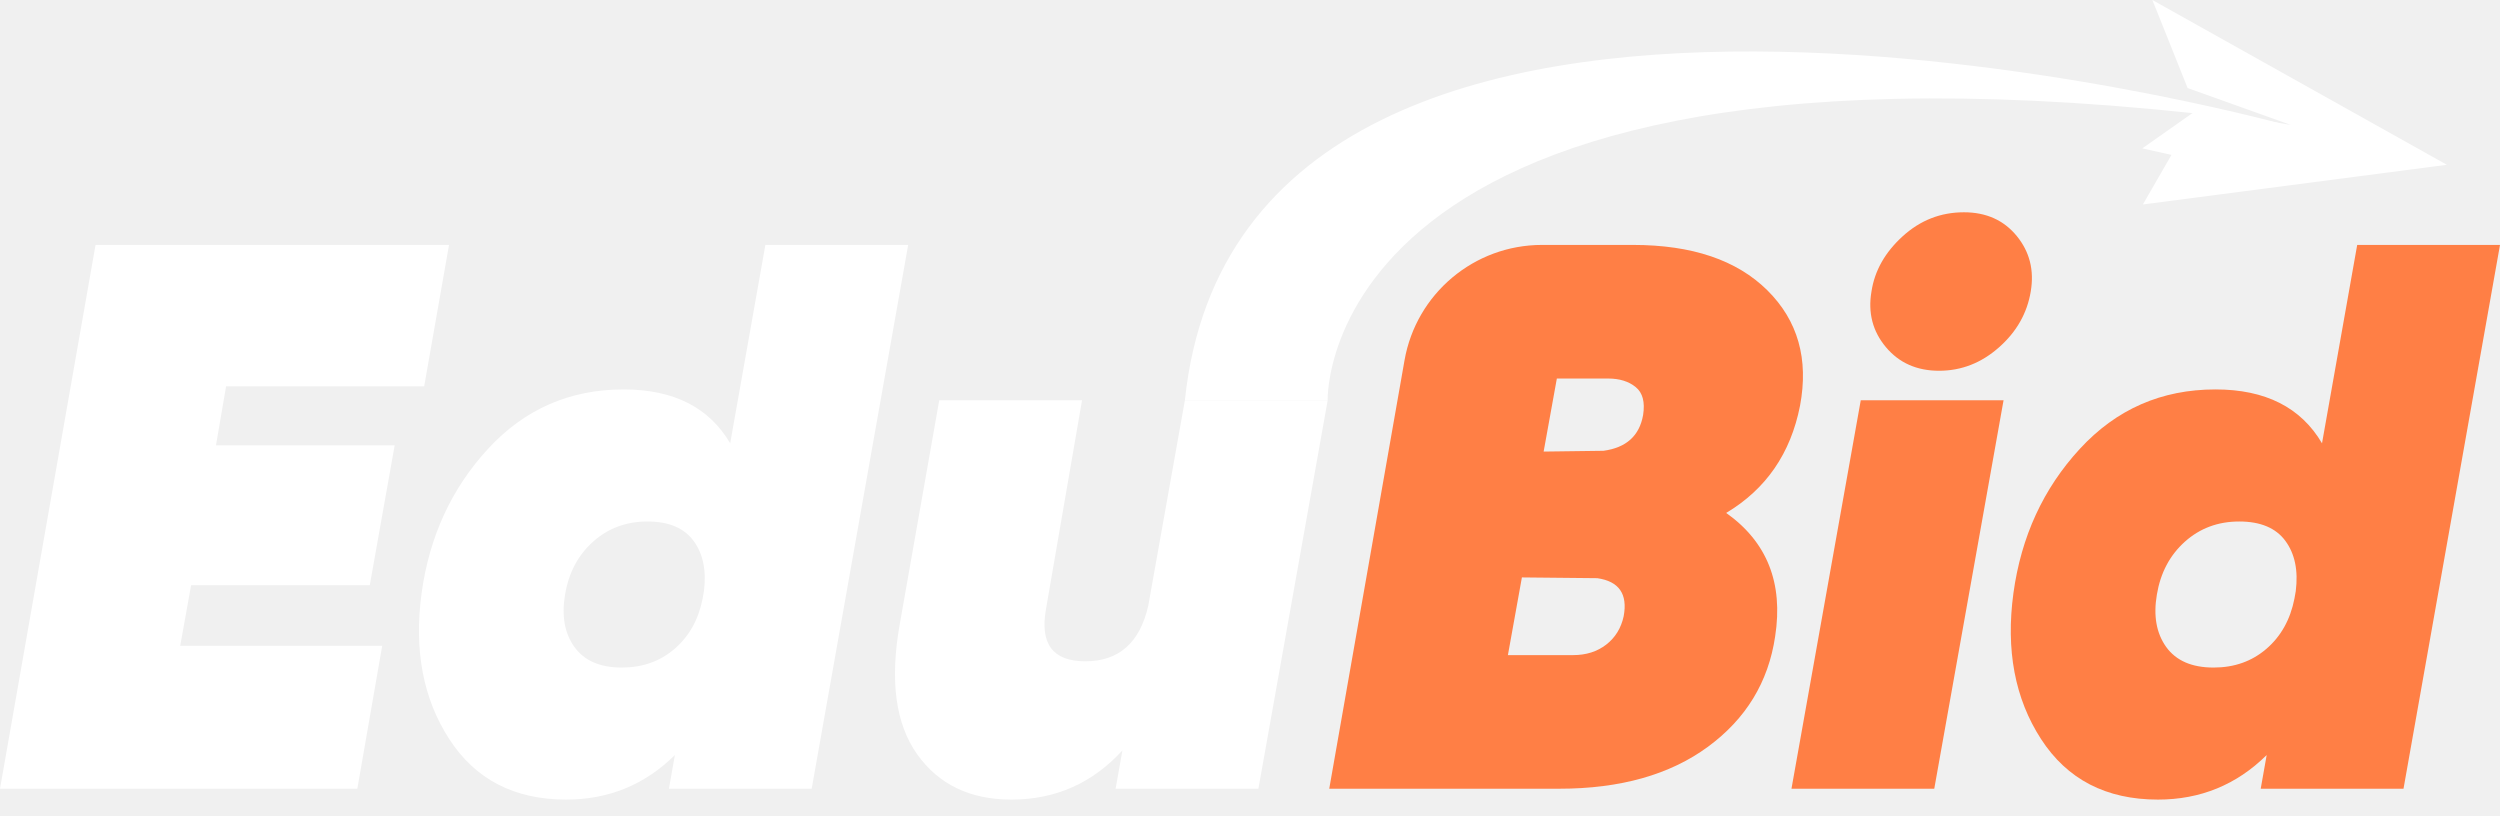
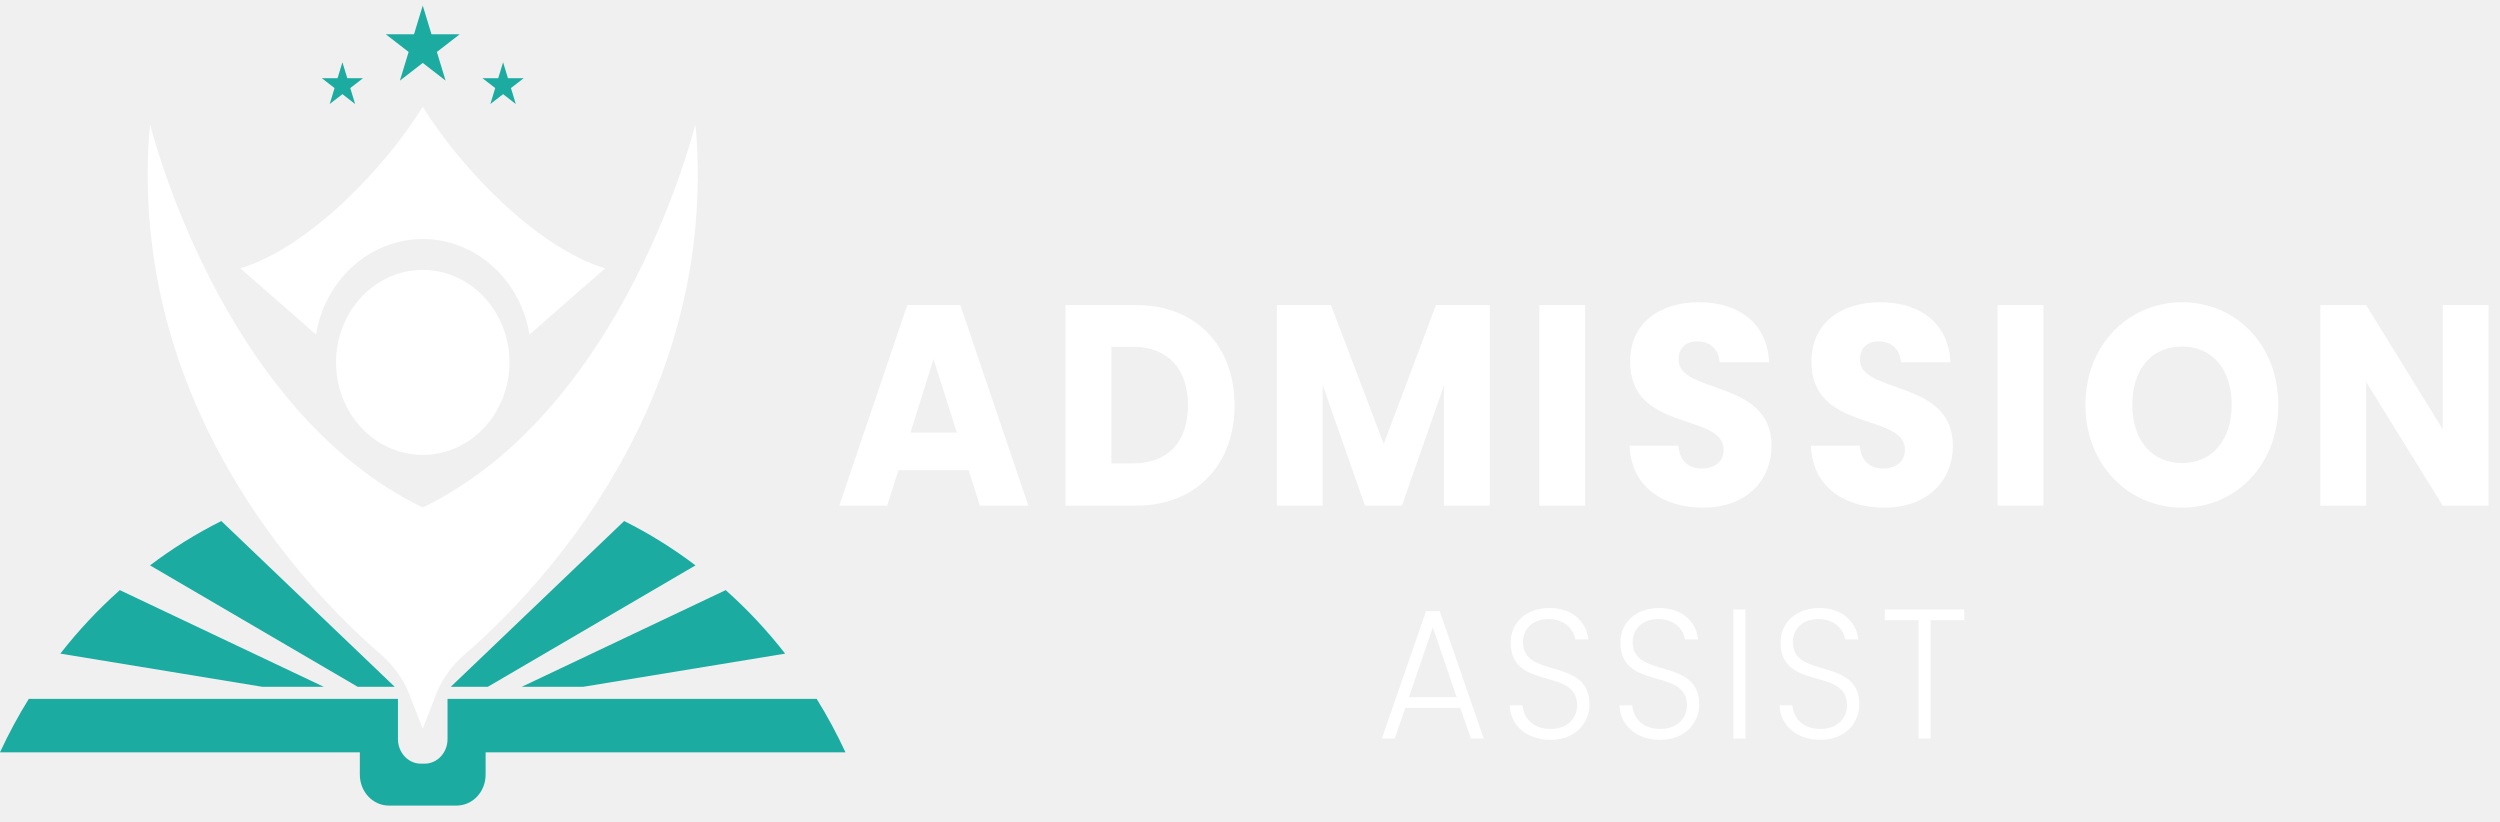
- <svg xmlns="http://www.w3.org/2000/svg" width="92" height="30" viewBox="0 0 92 30" fill="none">
-   <path d="M66.241 14.931C65.897 16.684 64.992 17.999 63.524 18.876C65.029 19.943 65.63 21.458 65.325 23.422C65.077 25.099 64.253 26.452 62.853 27.481C61.452 28.51 59.626 29.025 57.378 29.025H48.916L51.686 13.261C52.117 10.804 54.252 9.013 56.746 9.013H60.094C62.267 9.013 63.915 9.57 65.04 10.685C66.164 11.8 66.564 13.215 66.241 14.931ZM59.751 22.678C59.904 21.859 59.58 21.392 58.779 21.277L56.006 21.249L55.491 24.108H57.892C58.369 24.108 58.774 23.98 59.108 23.722C59.441 23.465 59.656 23.117 59.751 22.678ZM59.179 13.93H57.292L56.806 16.618L59.008 16.589C59.846 16.475 60.332 16.037 60.466 15.274C60.541 14.798 60.452 14.455 60.194 14.245C59.937 14.035 59.598 13.93 59.179 13.93Z" fill="#FF7F45" />
-   <path d="M65.926 29.025L68.476 14.73H73.731L71.181 29.025H65.926ZM73.559 12.786C72.911 13.358 72.177 13.644 71.358 13.644C70.538 13.644 69.885 13.354 69.399 12.772C68.913 12.191 68.737 11.51 68.87 10.729C68.985 9.966 69.366 9.29 70.014 8.699C70.661 8.108 71.414 7.812 72.272 7.812C73.092 7.812 73.74 8.103 74.216 8.684C74.692 9.266 74.864 9.947 74.731 10.729C74.598 11.529 74.207 12.215 73.559 12.786Z" fill="#FF7F45" />
-   <path d="M86.745 9.013H92L88.449 29.025H83.194L83.414 27.785C82.309 28.879 80.974 29.425 79.412 29.425C77.506 29.425 76.071 28.682 75.109 27.195C74.147 25.709 73.809 23.917 74.095 21.821C74.381 19.744 75.195 17.975 76.539 16.517C77.882 15.059 79.545 14.331 81.528 14.331C83.367 14.331 84.674 14.992 85.45 16.313L86.745 9.013ZM81.461 24.566C82.223 24.566 82.871 24.336 83.405 23.876C83.939 23.416 84.282 22.802 84.434 22.036L84.484 21.754C84.579 20.995 84.452 20.378 84.101 19.903C83.751 19.429 83.185 19.191 82.404 19.191C81.623 19.191 80.956 19.439 80.403 19.935C79.85 20.431 79.507 21.078 79.373 21.879C79.24 22.66 79.354 23.304 79.716 23.809C80.079 24.313 80.66 24.566 81.461 24.566Z" fill="#FF7F45" />
-   <path fill-rule="evenodd" clip-rule="evenodd" d="M80.505 3.24L79.207 0L90.044 6.064L78.858 7.524L79.91 5.7L78.837 5.46L80.876 4.025L84.298 4.597L80.505 3.24Z" fill="white" />
-   <path d="M15.61 14.216H8.32L7.948 16.389H14.524L13.608 21.535H7.033L6.632 23.765H14.065L13.15 29.025H0L3.516 9.013H16.524L15.61 14.216Z" fill="white" />
-   <path d="M28.166 9.013H33.421L29.87 29.025H24.616L24.836 27.785C23.73 28.879 22.395 29.425 20.833 29.425C18.927 29.425 17.492 28.682 16.531 27.195C15.568 25.709 15.23 23.917 15.516 21.821C15.802 19.744 16.617 17.975 17.96 16.517C19.303 15.059 20.966 14.331 22.949 14.331C24.788 14.331 26.095 14.992 26.871 16.313L28.166 9.013ZM22.882 24.566C23.645 24.566 24.292 24.336 24.826 23.876C25.36 23.416 25.703 22.802 25.855 22.036L25.905 21.754C26 20.995 25.873 20.378 25.523 19.903C25.172 19.429 24.606 19.191 23.825 19.191C23.044 19.191 22.377 19.439 21.824 19.935C21.271 20.431 20.928 21.078 20.795 21.879C20.662 22.66 20.776 23.304 21.139 23.809C21.5 24.313 22.082 24.566 22.882 24.566Z" fill="white" />
-   <path d="M43.604 14.73H48.859L46.309 29.025H41.054L41.305 27.615C40.2 28.822 38.839 29.425 37.22 29.425C35.697 29.425 34.54 28.868 33.749 27.753C32.958 26.638 32.744 25.051 33.107 22.993L34.564 14.73H39.819L38.492 22.417C38.264 23.697 38.746 24.336 39.94 24.336C41.175 24.336 41.948 23.653 42.257 22.286L43.604 14.73Z" fill="white" />
-   <path d="M48.858 14.73C48.858 14.73 48.371 -0.198 83.963 4.557C83.963 4.557 45.764 -5.934 43.604 14.73H48.858Z" fill="white" />
+ <svg xmlns="http://www.w3.org/2000/svg" width="140" height="46" viewBox="0 0 140 46" fill="none">
+   <path d="M39.048 8.482C39.037 8.226 39.024 7.971 39.007 7.716C38.999 7.586 38.99 7.458 38.979 7.329C38.971 7.222 38.922 7.044 38.947 6.941C38.946 6.943 35.062 22.908 23.674 28.42C12.285 22.908 8.401 6.943 8.401 6.941C8.426 7.044 8.376 7.222 8.368 7.329C8.358 7.458 8.349 7.587 8.34 7.716C8.323 7.971 8.31 8.226 8.299 8.482C8.278 8.99 8.269 9.499 8.272 10.008C8.279 11.216 8.355 12.425 8.501 13.623C8.639 14.765 8.84 15.898 9.101 17.015C9.351 18.085 9.655 19.14 10.01 20.176C10.35 21.169 10.737 22.144 11.165 23.098C11.574 24.009 12.021 24.902 12.503 25.773C12.959 26.599 13.446 27.407 13.961 28.194C14.442 28.932 14.948 29.652 15.475 30.354C15.961 31 16.463 31.631 16.984 32.245C17.45 32.795 17.93 33.333 18.423 33.858C18.85 34.312 19.286 34.755 19.731 35.187C20.095 35.541 20.466 35.887 20.844 36.224C21.191 36.534 21.552 36.822 21.864 37.175C22.295 37.66 22.665 38.222 22.906 38.841L23.673 40.809L24.439 38.841C24.681 38.221 25.05 37.66 25.481 37.175C25.794 36.822 26.154 36.534 26.502 36.224C26.88 35.887 27.25 35.541 27.614 35.187C28.06 34.755 28.496 34.312 28.922 33.858C29.415 33.334 29.895 32.796 30.362 32.245C30.882 31.631 31.386 31 31.87 30.354C32.398 29.652 32.903 28.933 33.385 28.194C33.899 27.407 34.386 26.6 34.843 25.773C35.324 24.902 35.771 24.009 36.181 23.098C36.609 22.144 36.996 21.169 37.336 20.176C37.691 19.14 37.995 18.085 38.245 17.015C38.505 15.898 38.706 14.765 38.845 13.623C38.99 12.425 39.066 11.216 39.074 10.008C39.078 9.499 39.069 8.99 39.048 8.482Z" fill="white" />
+   <path d="M23.674 25.475C26.355 25.475 28.529 23.156 28.529 20.296C28.529 17.435 26.355 15.116 23.674 15.116C20.992 15.116 18.818 17.435 18.818 20.296C18.818 23.156 20.992 25.475 23.674 25.475Z" fill="white" />
+   <path d="M23.674 5.976C21.639 9.289 17.341 13.862 13.46 15.026L17.696 18.733C18.196 15.693 20.681 13.386 23.674 13.386C26.667 13.386 29.152 15.692 29.652 18.733L33.888 15.026C30.006 13.862 25.709 9.289 23.674 5.976Z" fill="white" />
+   <path d="M23.555 16.671L23.34 20.556H24.007L23.757 16.614L23.555 16.671Z" fill="white" />
+   <path d="M23.674 0.313L24.163 1.918H25.745L24.465 2.91L24.953 4.515L23.674 3.523L22.394 4.515L22.883 2.91L21.603 1.918H23.185L23.674 0.313Z" fill="#1BABA1" />
+   <path d="M19.175 3.486L19.447 4.38H20.328L19.615 4.932L19.887 5.825L19.175 5.273L18.463 5.825L18.735 4.932L18.023 4.38H18.903L19.175 3.486Z" fill="#1BABA1" />
+   <path d="M28.173 3.486L28.445 4.38H29.325L28.613 4.932L28.884 5.825L28.173 5.273L27.46 5.825L27.733 4.932L27.02 4.38H27.901L28.173 3.486Z" fill="#1BABA1" />
+   <path d="M38.947 31.661L27.315 38.462H25.242L34.953 29.178C36.359 29.88 37.693 30.711 38.947 31.661Z" fill="#1BABA1" />
+   <path d="M43.968 36.603L32.651 38.462H29.215L40.638 33.047C41.846 34.12 42.962 35.312 43.968 36.603Z" fill="#1BABA1" />
+   <path d="M8.401 31.661L20.032 38.462H22.105L12.394 29.178C10.989 29.88 9.655 30.711 8.401 31.661Z" fill="#1BABA1" />
+   <path d="M3.379 36.603L14.696 38.462H18.133L6.71 33.047C5.502 34.12 4.385 35.312 3.379 36.603Z" fill="#1BABA1" />
+   <path d="M27.196 39.135H25.062V41.127V41.392C25.062 42.151 24.485 42.766 23.777 42.766H23.674H23.571C22.863 42.766 22.285 42.151 22.285 41.392V41.127V39.135H20.151H1.614C1.019 40.091 0.48 41.093 0 42.13H20.151V43.382C20.151 44.338 20.877 45.112 21.774 45.112H23.673H25.572C26.469 45.112 27.194 44.338 27.194 43.382V42.13H47.346C46.866 41.094 46.326 40.092 45.732 39.135H27.196Z" fill="#1BABA1" />
+   <path d="M54.242 26.333H50.312L49.682 28.316H46.998L50.807 17.085H53.778L57.587 28.316H54.873L54.242 26.333ZM52.277 20.11L50.988 24.221H53.582L52.277 20.11Z" fill="white" />
+   <path d="M69.135 22.701C69.135 26.029 66.976 28.316 63.616 28.316H59.671V17.085H63.616C66.976 17.085 69.135 19.358 69.135 22.701ZM63.451 25.949C65.386 25.949 66.526 24.765 66.526 22.701C66.526 20.637 65.386 19.422 63.451 19.422H62.237V25.949H63.451Z" fill="white" />
+   <path d="M71.505 17.085H74.535L77.49 24.861L80.414 17.085H83.429V28.316H80.864V21.581L78.509 28.316H76.439L74.07 21.565V28.316H71.505V17.085Z" fill="white" />
+   <path d="M86.204 17.085H88.769V28.316H86.204V17.085Z" fill="white" />
+   <path d="M95.368 28.429C93.103 28.429 91.333 27.228 91.258 24.957H93.988C94.063 25.821 94.573 26.237 95.293 26.237C96.043 26.237 96.523 25.837 96.523 25.182C96.523 23.102 91.258 24.222 91.288 20.238C91.288 18.111 92.923 16.926 95.128 16.926C97.422 16.926 98.967 18.142 99.073 20.286H96.298C96.253 19.566 95.773 19.134 95.083 19.118C94.468 19.102 94.003 19.438 94.003 20.142C94.003 22.094 99.208 21.214 99.208 24.973C99.208 26.861 97.828 28.429 95.368 28.429Z" fill="white" />
+   <path d="M105.522 28.429C103.257 28.429 101.488 27.228 101.413 24.957H104.143C104.218 25.821 104.727 26.237 105.447 26.237C106.197 26.237 106.677 25.837 106.677 25.182C106.677 23.102 101.413 24.222 101.443 20.238C101.443 18.111 103.078 16.926 105.282 16.926C107.577 16.926 109.122 18.142 109.227 20.286H106.452C106.408 19.566 105.928 19.134 105.238 19.118C104.623 19.102 104.158 19.438 104.158 20.142C104.158 22.094 109.363 21.214 109.363 24.973C109.362 26.861 107.982 28.429 105.522 28.429Z" fill="white" />
+   <path d="M111.866 17.085H114.431V28.316H111.866V17.085Z" fill="white" />
+   <path d="M122.2 28.429C119.216 28.429 116.785 26.045 116.785 22.669C116.785 19.294 119.216 16.926 122.2 16.926C125.2 16.926 127.584 19.294 127.584 22.669C127.584 26.045 125.185 28.429 122.2 28.429ZM122.2 25.933C123.88 25.933 124.975 24.637 124.975 22.669C124.975 20.669 123.88 19.405 122.2 19.405C120.49 19.405 119.41 20.669 119.41 22.669C119.41 24.637 120.49 25.933 122.2 25.933Z" fill="white" />
+   <path d="M139.359 17.085V28.316H136.794L132.504 21.389V28.316H129.939V17.085H132.504L136.794 24.045V17.085H139.359Z" fill="white" />
+   <path d="M81.778 39.642H78.695L78.104 41.358H77.386L79.858 34.224H80.624L83.087 41.358H82.369L81.778 39.642ZM80.237 35.133L78.899 39.042H81.574L80.237 35.133Z" fill="white" />
+   <path d="M86.829 41.431C85.472 41.431 84.579 40.604 84.541 39.497H85.258C85.316 40.097 85.733 40.821 86.829 40.821C87.769 40.821 88.321 40.231 88.321 39.488C88.321 37.358 84.598 38.702 84.598 35.982C84.598 34.865 85.461 34.048 86.77 34.048C88.06 34.048 88.835 34.813 88.951 35.806H88.214C88.137 35.299 87.681 34.679 86.741 34.669C85.945 34.658 85.287 35.123 85.287 35.961C85.287 38.05 89.01 36.768 89.01 39.456C89.01 40.438 88.264 41.431 86.829 41.431Z" fill="white" />
+   <path d="M92.975 41.431C91.618 41.431 90.725 40.604 90.687 39.497H91.404C91.462 40.097 91.879 40.821 92.975 40.821C93.915 40.821 94.467 40.231 94.467 39.488C94.467 37.358 90.744 38.702 90.744 35.982C90.744 34.865 91.607 34.048 92.916 34.048C94.206 34.048 94.981 34.813 95.097 35.806H94.36C94.283 35.299 93.827 34.679 92.887 34.669C92.091 34.658 91.433 35.123 91.433 35.961C91.433 38.05 95.156 36.768 95.156 39.456C95.156 40.438 94.41 41.431 92.975 41.431Z" fill="white" />
+   <path d="M97.065 34.13H97.744V41.358H97.065V34.13Z" fill="white" />
+   <path d="M101.942 41.431C100.585 41.431 99.692 40.604 99.654 39.497H100.371C100.429 40.097 100.846 40.821 101.942 40.821C102.882 40.821 103.435 40.231 103.435 39.488C103.435 37.358 99.712 38.702 99.712 35.982C99.712 34.865 100.575 34.048 101.884 34.048C103.174 34.048 103.949 34.813 104.065 35.806H103.328C103.251 35.299 102.795 34.679 101.854 34.669C101.059 34.658 100.401 35.123 100.401 35.961C100.401 38.05 104.123 36.768 104.123 39.456C104.123 40.438 103.377 41.431 101.942 41.431Z" fill="white" />
+   <path d="M105.548 34.13H109.998V34.731H108.117V41.359H107.439V34.731H105.549V34.13H105.548Z" fill="white" />
</svg>
